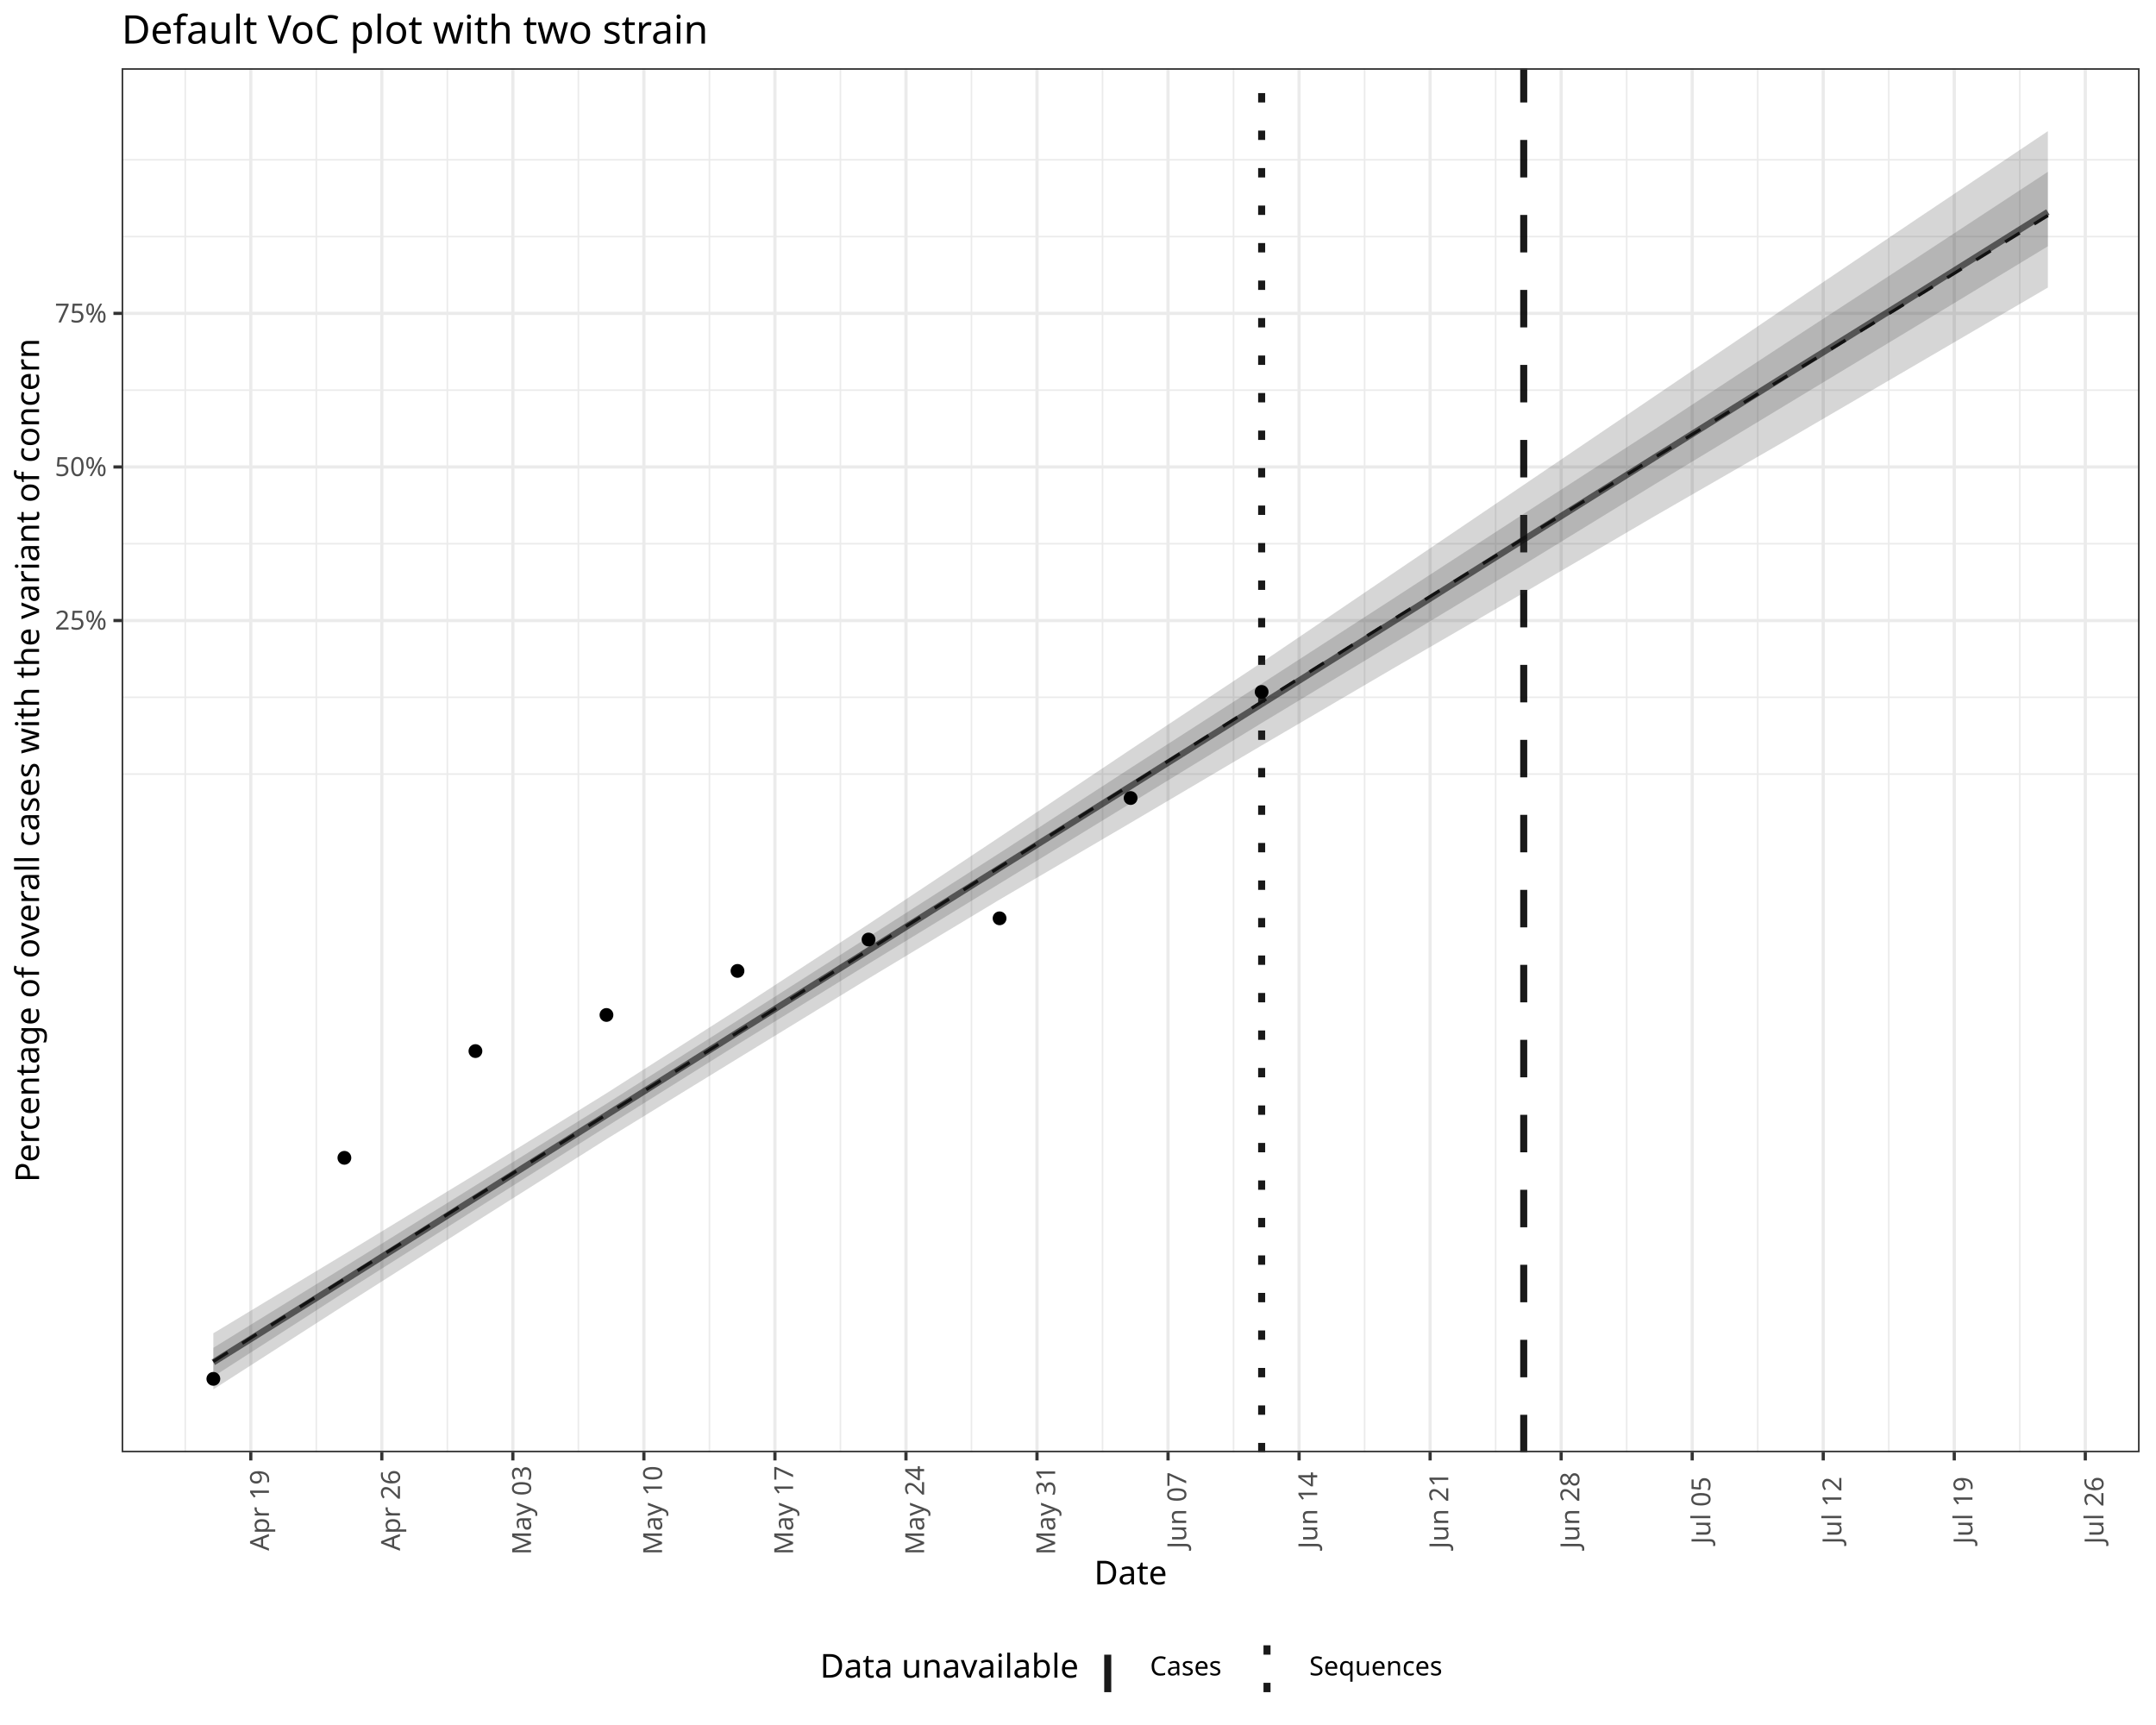
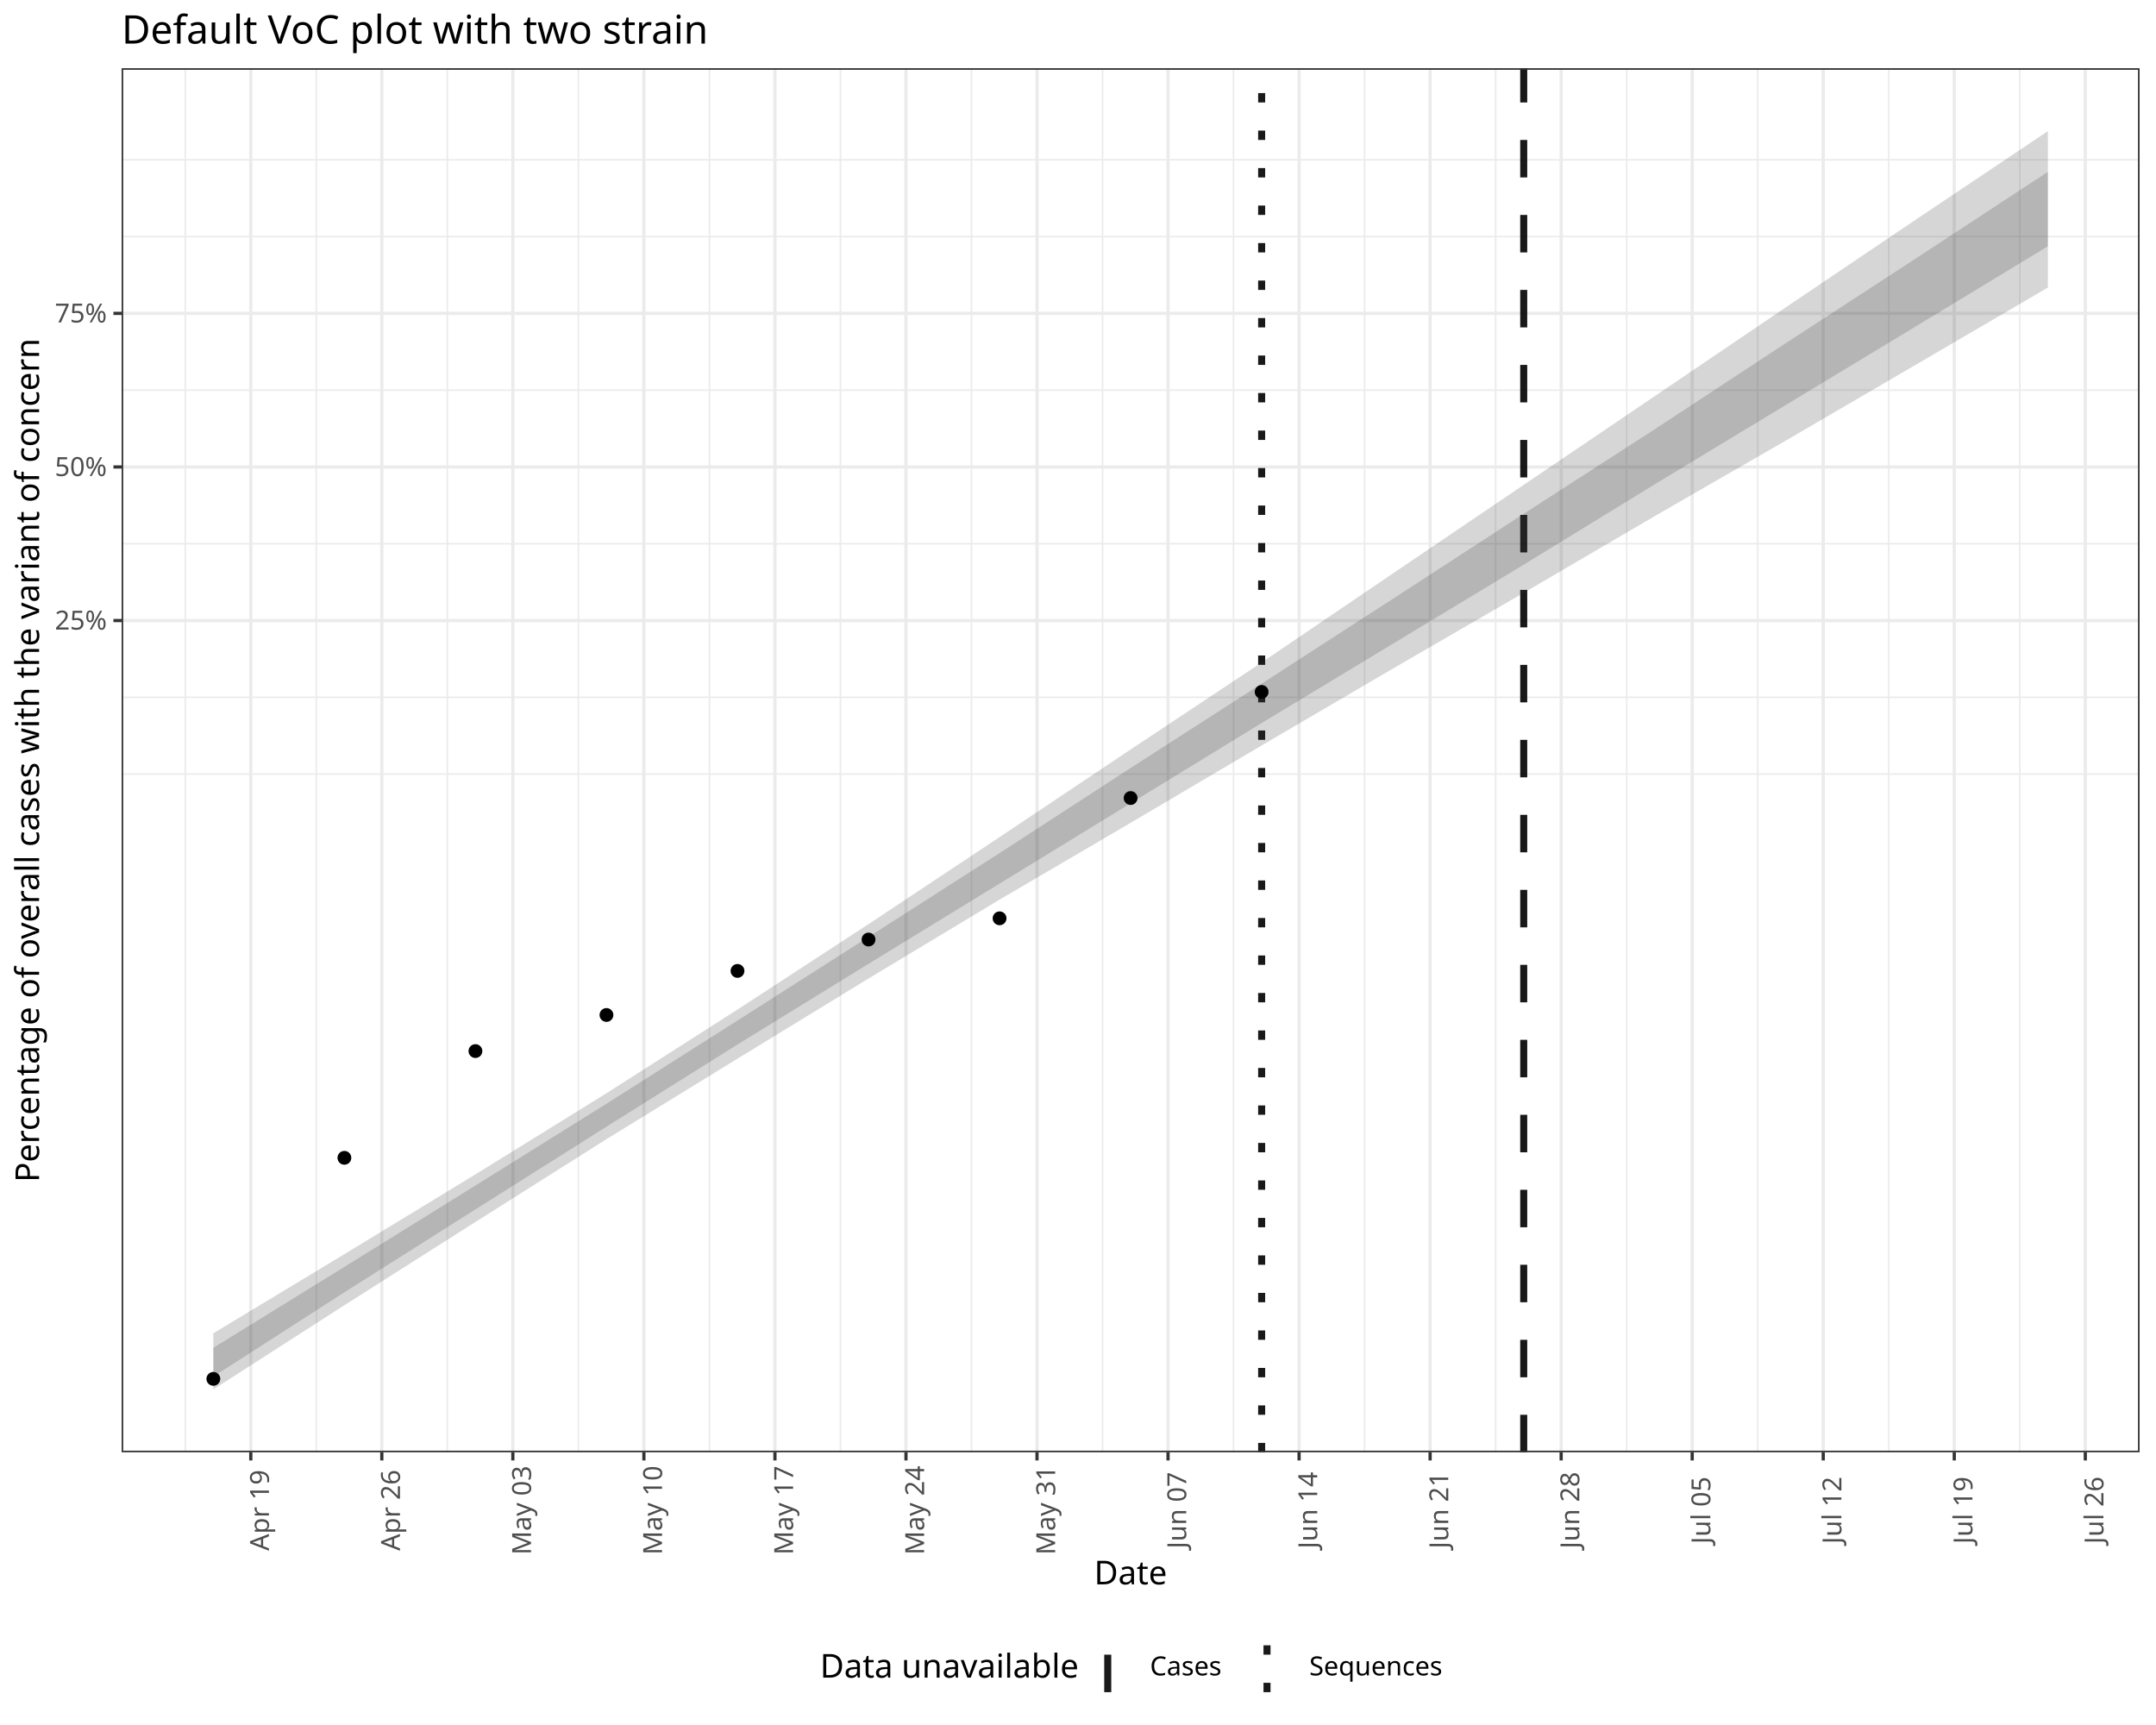
<svg xmlns="http://www.w3.org/2000/svg" class="svglite" data-engine-version="2.0" width="720.00pt" height="576.00pt" viewBox="0 0 720.00 576.00">
  <defs>
    <style type="text/css">
    .svglite line, .svglite polyline, .svglite polygon, .svglite path, .svglite rect, .svglite circle {
      fill: none;
      stroke: #000000;
      stroke-linecap: round;
      stroke-linejoin: round;
      stroke-miterlimit: 10.00;
    }
  </style>
  </defs>
  <rect width="100%" height="100%" style="stroke: none; fill: #FFFFFF;" />
  <defs>
    <clipPath id="cpMC4wMHw3MjAuMDB8MC4wMHw1NzYuMDA=">
      <rect x="0.00" y="0.00" width="720.00" height="576.00" />
    </clipPath>
  </defs>
  <g clip-path="url(#cpMC4wMHw3MjAuMDB8MC4wMHw1NzYuMDA=)">
    <rect x="0.00" y="0.00" width="720.00" height="576.00" style="stroke-width: 1.07; stroke: #FFFFFF; fill: #FFFFFF;" />
  </g>
  <defs>
    <clipPath id="cpNDAuNjJ8NzE0LjUyfDIyLjc4fDQ4NC45Mw==">
      <rect x="40.62" y="22.78" width="673.90" height="462.15" />
    </clipPath>
  </defs>
  <g clip-path="url(#cpNDAuNjJ8NzE0LjUyfDIyLjc4fDQ4NC45Mw==)">
    <rect x="40.62" y="22.78" width="673.90" height="462.15" style="stroke-width: 1.07; stroke: none; fill: #FFFFFF;" />
    <polyline points="40.62,258.47 714.52,258.47 " style="stroke-width: 0.53; stroke: #EBEBEB; stroke-linecap: butt;" />
    <polyline points="40.62,232.83 714.52,232.83 " style="stroke-width: 0.53; stroke: #EBEBEB; stroke-linecap: butt;" />
    <polyline points="40.62,181.56 714.52,181.56 " style="stroke-width: 0.53; stroke: #EBEBEB; stroke-linecap: butt;" />
    <polyline points="40.62,130.28 714.52,130.28 " style="stroke-width: 0.53; stroke: #EBEBEB; stroke-linecap: butt;" />
    <polyline points="40.62,79.00 714.52,79.00 " style="stroke-width: 0.53; stroke: #EBEBEB; stroke-linecap: butt;" />
    <polyline points="40.62,53.36 714.52,53.36 " style="stroke-width: 0.53; stroke: #EBEBEB; stroke-linecap: butt;" />
    <polyline points="61.87,484.93 61.87,22.78 " style="stroke-width: 0.53; stroke: #EBEBEB; stroke-linecap: butt;" />
    <polyline points="105.63,484.93 105.63,22.78 " style="stroke-width: 0.53; stroke: #EBEBEB; stroke-linecap: butt;" />
    <polyline points="149.39,484.93 149.39,22.78 " style="stroke-width: 0.53; stroke: #EBEBEB; stroke-linecap: butt;" />
    <polyline points="193.15,484.93 193.15,22.78 " style="stroke-width: 0.53; stroke: #EBEBEB; stroke-linecap: butt;" />
    <polyline points="236.91,484.93 236.91,22.78 " style="stroke-width: 0.53; stroke: #EBEBEB; stroke-linecap: butt;" />
    <polyline points="280.67,484.93 280.67,22.78 " style="stroke-width: 0.53; stroke: #EBEBEB; stroke-linecap: butt;" />
    <polyline points="324.43,484.93 324.43,22.78 " style="stroke-width: 0.53; stroke: #EBEBEB; stroke-linecap: butt;" />
    <polyline points="368.19,484.93 368.19,22.78 " style="stroke-width: 0.53; stroke: #EBEBEB; stroke-linecap: butt;" />
    <polyline points="411.95,484.93 411.95,22.78 " style="stroke-width: 0.53; stroke: #EBEBEB; stroke-linecap: butt;" />
    <polyline points="455.71,484.93 455.71,22.78 " style="stroke-width: 0.53; stroke: #EBEBEB; stroke-linecap: butt;" />
    <polyline points="499.47,484.93 499.47,22.78 " style="stroke-width: 0.53; stroke: #EBEBEB; stroke-linecap: butt;" />
    <polyline points="543.23,484.93 543.23,22.78 " style="stroke-width: 0.53; stroke: #EBEBEB; stroke-linecap: butt;" />
    <polyline points="586.99,484.93 586.99,22.78 " style="stroke-width: 0.53; stroke: #EBEBEB; stroke-linecap: butt;" />
    <polyline points="630.75,484.93 630.75,22.78 " style="stroke-width: 0.53; stroke: #EBEBEB; stroke-linecap: butt;" />
    <polyline points="674.51,484.93 674.51,22.78 " style="stroke-width: 0.53; stroke: #EBEBEB; stroke-linecap: butt;" />
    <polyline points="40.62,207.20 714.52,207.20 " style="stroke-width: 1.07; stroke: #EBEBEB; stroke-linecap: butt;" />
    <polyline points="40.62,155.92 714.52,155.92 " style="stroke-width: 1.07; stroke: #EBEBEB; stroke-linecap: butt;" />
    <polyline points="40.62,104.64 714.52,104.64 " style="stroke-width: 1.07; stroke: #EBEBEB; stroke-linecap: butt;" />
    <polyline points="83.75,484.93 83.75,22.78 " style="stroke-width: 1.07; stroke: #EBEBEB; stroke-linecap: butt;" />
    <polyline points="127.51,484.93 127.51,22.78 " style="stroke-width: 1.07; stroke: #EBEBEB; stroke-linecap: butt;" />
    <polyline points="171.27,484.93 171.27,22.78 " style="stroke-width: 1.07; stroke: #EBEBEB; stroke-linecap: butt;" />
    <polyline points="215.03,484.93 215.03,22.78 " style="stroke-width: 1.07; stroke: #EBEBEB; stroke-linecap: butt;" />
    <polyline points="258.79,484.93 258.79,22.78 " style="stroke-width: 1.07; stroke: #EBEBEB; stroke-linecap: butt;" />
    <polyline points="302.55,484.93 302.55,22.78 " style="stroke-width: 1.07; stroke: #EBEBEB; stroke-linecap: butt;" />
    <polyline points="346.31,484.93 346.31,22.78 " style="stroke-width: 1.07; stroke: #EBEBEB; stroke-linecap: butt;" />
    <polyline points="390.07,484.93 390.07,22.78 " style="stroke-width: 1.07; stroke: #EBEBEB; stroke-linecap: butt;" />
    <polyline points="433.83,484.93 433.83,22.78 " style="stroke-width: 1.07; stroke: #EBEBEB; stroke-linecap: butt;" />
    <polyline points="477.59,484.93 477.59,22.78 " style="stroke-width: 1.07; stroke: #EBEBEB; stroke-linecap: butt;" />
    <polyline points="521.35,484.93 521.35,22.78 " style="stroke-width: 1.07; stroke: #EBEBEB; stroke-linecap: butt;" />
    <polyline points="565.11,484.93 565.11,22.78 " style="stroke-width: 1.07; stroke: #EBEBEB; stroke-linecap: butt;" />
    <polyline points="608.87,484.93 608.87,22.78 " style="stroke-width: 1.07; stroke: #EBEBEB; stroke-linecap: butt;" />
    <polyline points="652.63,484.93 652.63,22.78 " style="stroke-width: 1.07; stroke: #EBEBEB; stroke-linecap: butt;" />
    <polyline points="696.39,484.93 696.39,22.78 " style="stroke-width: 1.07; stroke: #EBEBEB; stroke-linecap: butt;" />
    <line x1="508.85" y1="484.93" x2="508.85" y2="22.78" style="stroke-width: 2.35; stroke: #000000; stroke-opacity: 0.90; stroke-dasharray: 12.52,12.52; stroke-linecap: butt;" />
    <line x1="421.33" y1="484.93" x2="421.33" y2="22.78" style="stroke-width: 2.35; stroke: #000000; stroke-opacity: 0.90; stroke-dasharray: 3.13,9.39; stroke-linecap: butt;" />
-     <polyline points="71.25,454.89 115.01,427.55 158.77,399.99 202.53,372.32 246.29,344.74 290.05,317.37 333.81,289.84 377.57,262.50 421.33,235.07 465.09,207.69 508.85,180.16 552.61,152.74 596.37,125.37 640.13,98.19 683.89,70.80 " style="stroke-width: 2.13; stroke: #000000; stroke-opacity: 0.60; stroke-linecap: butt;" />
-     <polyline points="71.25,454.61 115.01,427.08 158.77,399.64 202.53,372.17 246.29,344.74 290.05,317.21 333.81,289.56 377.57,262.06 421.33,234.37 465.09,206.95 508.85,179.76 552.61,152.74 596.37,125.79 640.13,98.99 683.89,71.96 " style="stroke-width: 1.07; stroke-dasharray: 5.69,5.69; stroke-linecap: butt;" />
    <polygon points="71.25,445.20 115.01,418.78 158.77,392.14 202.53,365.05 246.29,337.10 290.05,308.57 333.81,279.52 377.57,250.26 421.33,221.21 465.09,191.53 508.85,161.90 552.61,132.27 596.37,102.63 640.13,73.10 683.89,43.79 683.89,96.02 640.13,121.59 596.37,147.12 552.61,172.33 508.85,197.94 465.09,223.29 421.33,248.92 377.57,274.75 333.81,300.39 290.05,326.73 246.29,353.50 202.53,380.38 158.77,408.03 115.01,435.83 71.25,463.93 " style="stroke-width: 0.00; stroke: none; fill: #333333; fill-opacity: 0.20;" />
    <polyline points="71.25,445.20 115.01,418.78 158.77,392.14 202.53,365.05 246.29,337.10 290.05,308.57 333.81,279.52 377.57,250.26 421.33,221.21 465.09,191.53 508.85,161.90 552.61,132.27 596.37,102.63 640.13,73.10 683.89,43.79 " style="stroke-width: 0.43; stroke: none;" />
    <polyline points="683.89,96.02 640.13,121.59 596.37,147.12 552.61,172.33 508.85,197.94 465.09,223.29 421.33,248.92 377.57,274.75 333.81,300.39 290.05,326.73 246.29,353.50 202.53,380.38 158.77,408.03 115.01,435.83 71.25,463.93 " style="stroke-width: 0.43; stroke: none;" />
    <polygon points="71.25,450.05 115.01,423.03 158.77,395.86 202.53,368.55 246.29,340.77 290.05,312.85 333.81,284.85 377.57,256.44 421.33,228.29 465.09,200.00 508.85,171.56 552.61,143.33 596.37,114.58 640.13,86.08 683.89,57.37 683.89,82.24 640.13,108.78 596.37,135.23 552.61,161.71 508.85,188.55 465.09,214.99 421.33,241.43 377.57,268.23 333.81,295.05 290.05,321.83 246.29,348.77 202.53,376.21 158.77,403.84 115.01,431.51 71.25,459.66 " style="stroke-width: 0.00; stroke: none; fill: #333333; fill-opacity: 0.20;" />
    <polyline points="71.25,450.05 115.01,423.03 158.77,395.86 202.53,368.55 246.29,340.77 290.05,312.85 333.81,284.85 377.57,256.44 421.33,228.29 465.09,200.00 508.85,171.56 552.61,143.33 596.37,114.58 640.13,86.08 683.89,57.37 " style="stroke-width: 1.07; stroke: none;" />
    <polyline points="683.89,82.24 640.13,108.78 596.37,135.23 552.61,161.71 508.85,188.55 465.09,214.99 421.33,241.43 377.57,268.23 333.81,295.05 290.05,321.83 246.29,348.77 202.53,376.21 158.77,403.84 115.01,431.51 71.25,459.66 " style="stroke-width: 1.07; stroke: none;" />
    <circle cx="71.25" cy="460.42" r="1.95" style="stroke-width: 0.71; fill: #000000;" />
    <circle cx="115.01" cy="386.61" r="1.95" style="stroke-width: 0.71; fill: #000000;" />
    <circle cx="158.77" cy="350.97" r="1.95" style="stroke-width: 0.71; fill: #000000;" />
    <circle cx="202.53" cy="338.91" r="1.95" style="stroke-width: 0.71; fill: #000000;" />
    <circle cx="246.29" cy="324.20" r="1.95" style="stroke-width: 0.71; fill: #000000;" />
    <circle cx="290.05" cy="313.72" r="1.95" style="stroke-width: 0.71; fill: #000000;" />
    <circle cx="333.81" cy="306.64" r="1.95" style="stroke-width: 0.71; fill: #000000;" />
    <circle cx="377.57" cy="266.47" r="1.95" style="stroke-width: 0.71; fill: #000000;" />
    <circle cx="421.33" cy="231.04" r="1.95" style="stroke-width: 0.71; fill: #000000;" />
    <rect x="40.62" y="22.78" width="673.90" height="462.15" style="stroke-width: 1.07; stroke: #333333;" />
  </g>
  <g clip-path="url(#cpMC4wMHw3MjAuMDB8MC4wMHw1NzYuMDA=)">
    <text x="35.69" y="210.22" text-anchor="end" style="font-size: 8.80px; fill: #4D4D4D; font-family: sans;" textLength="17.61px" lengthAdjust="spacingAndGlyphs">25%</text>
    <text x="35.69" y="158.95" text-anchor="end" style="font-size: 8.80px; fill: #4D4D4D; font-family: sans;" textLength="17.61px" lengthAdjust="spacingAndGlyphs">50%</text>
    <text x="35.69" y="107.67" text-anchor="end" style="font-size: 8.80px; fill: #4D4D4D; font-family: sans;" textLength="17.61px" lengthAdjust="spacingAndGlyphs">75%</text>
    <polyline points="37.88,207.20 40.62,207.20 " style="stroke-width: 1.07; stroke: #333333; stroke-linecap: butt;" />
    <polyline points="37.88,155.92 40.62,155.92 " style="stroke-width: 1.07; stroke: #333333; stroke-linecap: butt;" />
    <polyline points="37.88,104.64 40.62,104.64 " style="stroke-width: 1.07; stroke: #333333; stroke-linecap: butt;" />
    <polyline points="83.75,487.67 83.75,484.93 " style="stroke-width: 1.07; stroke: #333333; stroke-linecap: butt;" />
    <polyline points="127.51,487.67 127.51,484.93 " style="stroke-width: 1.07; stroke: #333333; stroke-linecap: butt;" />
    <polyline points="171.27,487.67 171.27,484.93 " style="stroke-width: 1.07; stroke: #333333; stroke-linecap: butt;" />
    <polyline points="215.03,487.67 215.03,484.93 " style="stroke-width: 1.07; stroke: #333333; stroke-linecap: butt;" />
    <polyline points="258.79,487.67 258.79,484.93 " style="stroke-width: 1.07; stroke: #333333; stroke-linecap: butt;" />
    <polyline points="302.55,487.67 302.55,484.93 " style="stroke-width: 1.07; stroke: #333333; stroke-linecap: butt;" />
    <polyline points="346.31,487.67 346.31,484.93 " style="stroke-width: 1.07; stroke: #333333; stroke-linecap: butt;" />
    <polyline points="390.07,487.67 390.07,484.93 " style="stroke-width: 1.07; stroke: #333333; stroke-linecap: butt;" />
    <polyline points="433.83,487.67 433.83,484.93 " style="stroke-width: 1.07; stroke: #333333; stroke-linecap: butt;" />
    <polyline points="477.59,487.67 477.59,484.93 " style="stroke-width: 1.07; stroke: #333333; stroke-linecap: butt;" />
    <polyline points="521.35,487.67 521.35,484.93 " style="stroke-width: 1.07; stroke: #333333; stroke-linecap: butt;" />
    <polyline points="565.11,487.67 565.11,484.93 " style="stroke-width: 1.07; stroke: #333333; stroke-linecap: butt;" />
    <polyline points="608.87,487.67 608.87,484.93 " style="stroke-width: 1.07; stroke: #333333; stroke-linecap: butt;" />
    <polyline points="652.63,487.67 652.63,484.93 " style="stroke-width: 1.07; stroke: #333333; stroke-linecap: butt;" />
    <polyline points="696.39,487.67 696.39,484.93 " style="stroke-width: 1.07; stroke: #333333; stroke-linecap: butt;" />
    <text transform="translate(89.81,504.30) rotate(-90)" text-anchor="middle" style="font-size: 8.80px; fill: #4D4D4D; font-family: sans;" textLength="25.93px" lengthAdjust="spacingAndGlyphs">Apr 19</text>
    <text transform="translate(133.57,504.30) rotate(-90)" text-anchor="middle" style="font-size: 8.80px; fill: #4D4D4D; font-family: sans;" textLength="25.93px" lengthAdjust="spacingAndGlyphs">Apr 26</text>
    <text transform="translate(177.33,504.30) rotate(-90)" text-anchor="middle" style="font-size: 8.80px; fill: #4D4D4D; font-family: sans;" textLength="28.87px" lengthAdjust="spacingAndGlyphs">May 03</text>
    <text transform="translate(221.09,504.30) rotate(-90)" text-anchor="middle" style="font-size: 8.80px; fill: #4D4D4D; font-family: sans;" textLength="28.87px" lengthAdjust="spacingAndGlyphs">May 10</text>
    <text transform="translate(264.85,504.30) rotate(-90)" text-anchor="middle" style="font-size: 8.80px; fill: #4D4D4D; font-family: sans;" textLength="28.87px" lengthAdjust="spacingAndGlyphs">May 17</text>
    <text transform="translate(308.61,504.30) rotate(-90)" text-anchor="middle" style="font-size: 8.80px; fill: #4D4D4D; font-family: sans;" textLength="28.87px" lengthAdjust="spacingAndGlyphs">May 24</text>
    <text transform="translate(352.37,504.30) rotate(-90)" text-anchor="middle" style="font-size: 8.80px; fill: #4D4D4D; font-family: sans;" textLength="28.87px" lengthAdjust="spacingAndGlyphs">May 31</text>
    <text transform="translate(396.13,504.30) rotate(-90)" text-anchor="middle" style="font-size: 8.80px; fill: #4D4D4D; font-family: sans;" textLength="26.43px" lengthAdjust="spacingAndGlyphs">Jun 07</text>
    <text transform="translate(439.89,504.30) rotate(-90)" text-anchor="middle" style="font-size: 8.80px; fill: #4D4D4D; font-family: sans;" textLength="26.43px" lengthAdjust="spacingAndGlyphs">Jun 14</text>
    <text transform="translate(483.65,504.30) rotate(-90)" text-anchor="middle" style="font-size: 8.80px; fill: #4D4D4D; font-family: sans;" textLength="26.43px" lengthAdjust="spacingAndGlyphs">Jun 21</text>
    <text transform="translate(527.41,504.30) rotate(-90)" text-anchor="middle" style="font-size: 8.80px; fill: #4D4D4D; font-family: sans;" textLength="26.43px" lengthAdjust="spacingAndGlyphs">Jun 28</text>
    <text transform="translate(571.17,504.30) rotate(-90)" text-anchor="middle" style="font-size: 8.80px; fill: #4D4D4D; font-family: sans;" textLength="23.49px" lengthAdjust="spacingAndGlyphs">Jul 05</text>
    <text transform="translate(614.93,504.30) rotate(-90)" text-anchor="middle" style="font-size: 8.80px; fill: #4D4D4D; font-family: sans;" textLength="23.49px" lengthAdjust="spacingAndGlyphs">Jul 12</text>
    <text transform="translate(658.69,504.30) rotate(-90)" text-anchor="middle" style="font-size: 8.80px; fill: #4D4D4D; font-family: sans;" textLength="23.49px" lengthAdjust="spacingAndGlyphs">Jul 19</text>
    <text transform="translate(702.45,504.30) rotate(-90)" text-anchor="middle" style="font-size: 8.80px; fill: #4D4D4D; font-family: sans;" textLength="23.49px" lengthAdjust="spacingAndGlyphs">Jul 26</text>
    <text x="377.57" y="529.04" text-anchor="middle" style="font-size: 11.00px; font-family: sans;" textLength="23.24px" lengthAdjust="spacingAndGlyphs">Date</text>
    <text transform="translate(13.05,253.86) rotate(-90)" text-anchor="middle" style="font-size: 11.00px; font-family: sans;" textLength="267.24px" lengthAdjust="spacingAndGlyphs">Percentage of overall cases with the variant of concern</text>
    <rect x="268.38" y="542.28" width="218.39" height="28.24" style="stroke-width: 1.07; stroke: none; fill: #FFFFFF;" />
    <text x="273.86" y="560.19" style="font-size: 11.00px; font-family: sans;" textLength="81.95px" lengthAdjust="spacingAndGlyphs">Data unavailable</text>
    <rect x="361.29" y="547.76" width="17.28" height="17.28" style="stroke-width: 1.07; stroke: none; fill: #FFFFFF;" />
    <line x1="369.93" y1="565.04" x2="369.93" y2="547.76" style="stroke-width: 2.35; stroke: #000000; stroke-opacity: 0.90; stroke-dasharray: 12.52,12.52; stroke-linecap: butt;" />
    <rect x="414.48" y="547.76" width="17.28" height="17.28" style="stroke-width: 1.07; stroke: none; fill: #FFFFFF;" />
    <line x1="423.12" y1="565.04" x2="423.12" y2="547.76" style="stroke-width: 2.35; stroke: #000000; stroke-opacity: 0.90; stroke-dasharray: 3.13,9.39; stroke-linecap: butt;" />
    <text x="384.05" y="559.43" style="font-size: 8.80px; font-family: sans;" textLength="24.95px" lengthAdjust="spacingAndGlyphs">Cases</text>
    <text x="437.24" y="559.43" style="font-size: 8.80px; font-family: sans;" textLength="44.05px" lengthAdjust="spacingAndGlyphs">Sequences</text>
    <text x="40.62" y="14.56" style="font-size: 13.20px; font-family: sans;" textLength="183.43px" lengthAdjust="spacingAndGlyphs">Default VoC plot with two strain</text>
  </g>
</svg>
